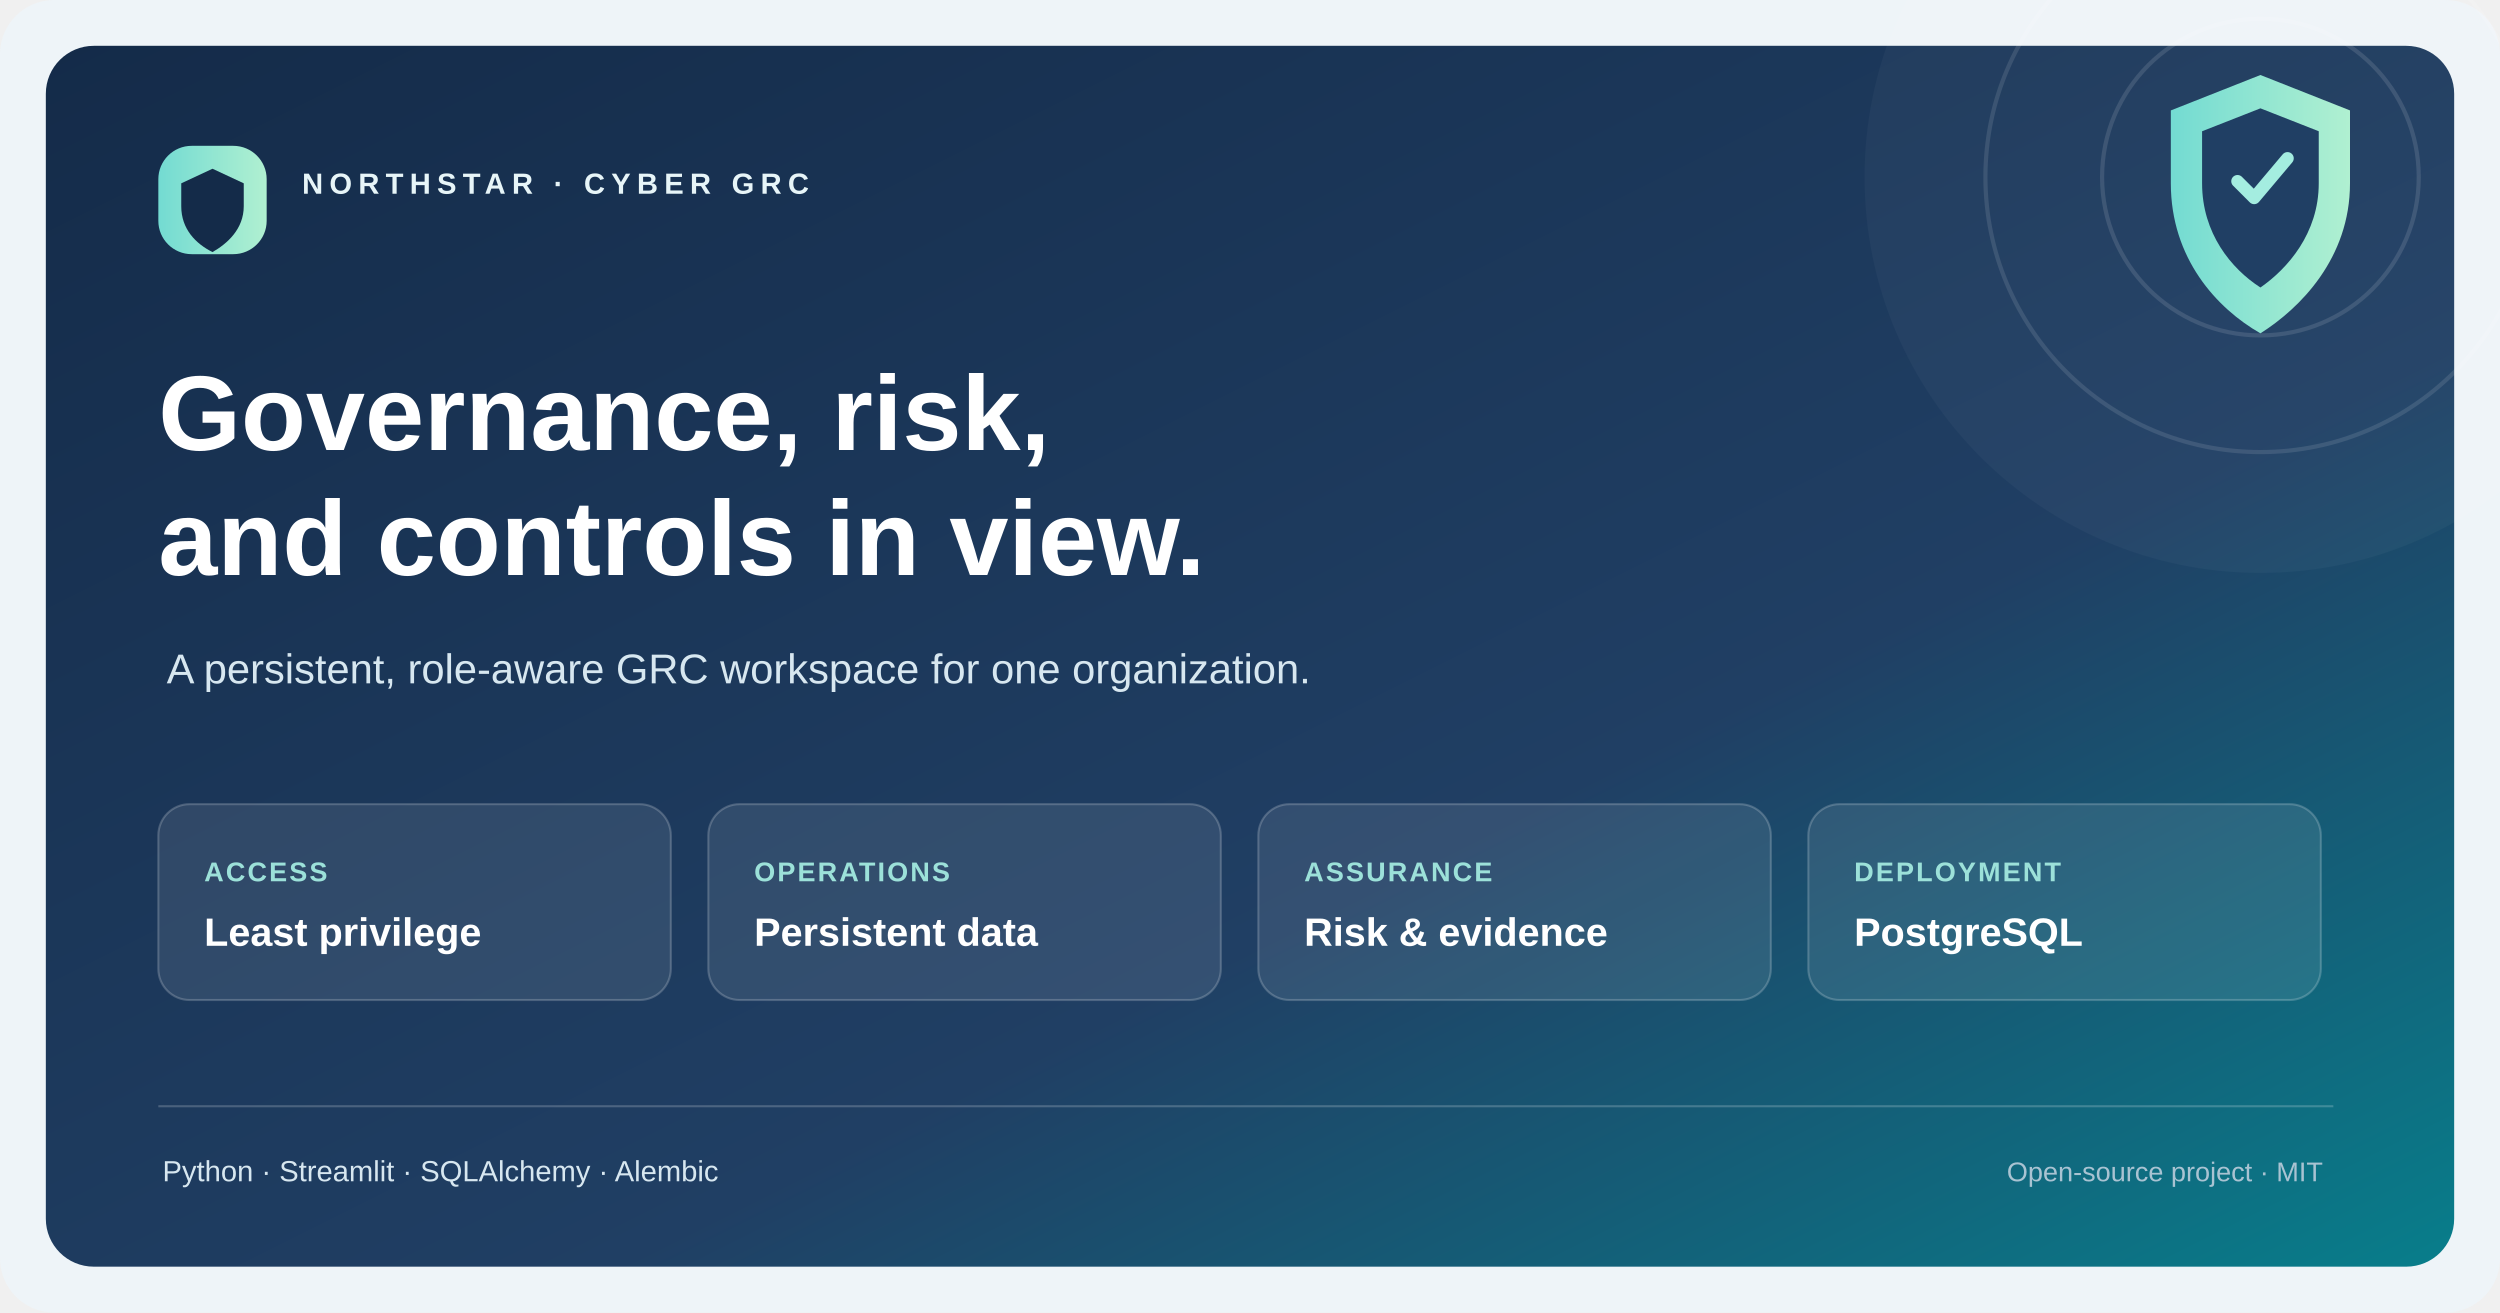
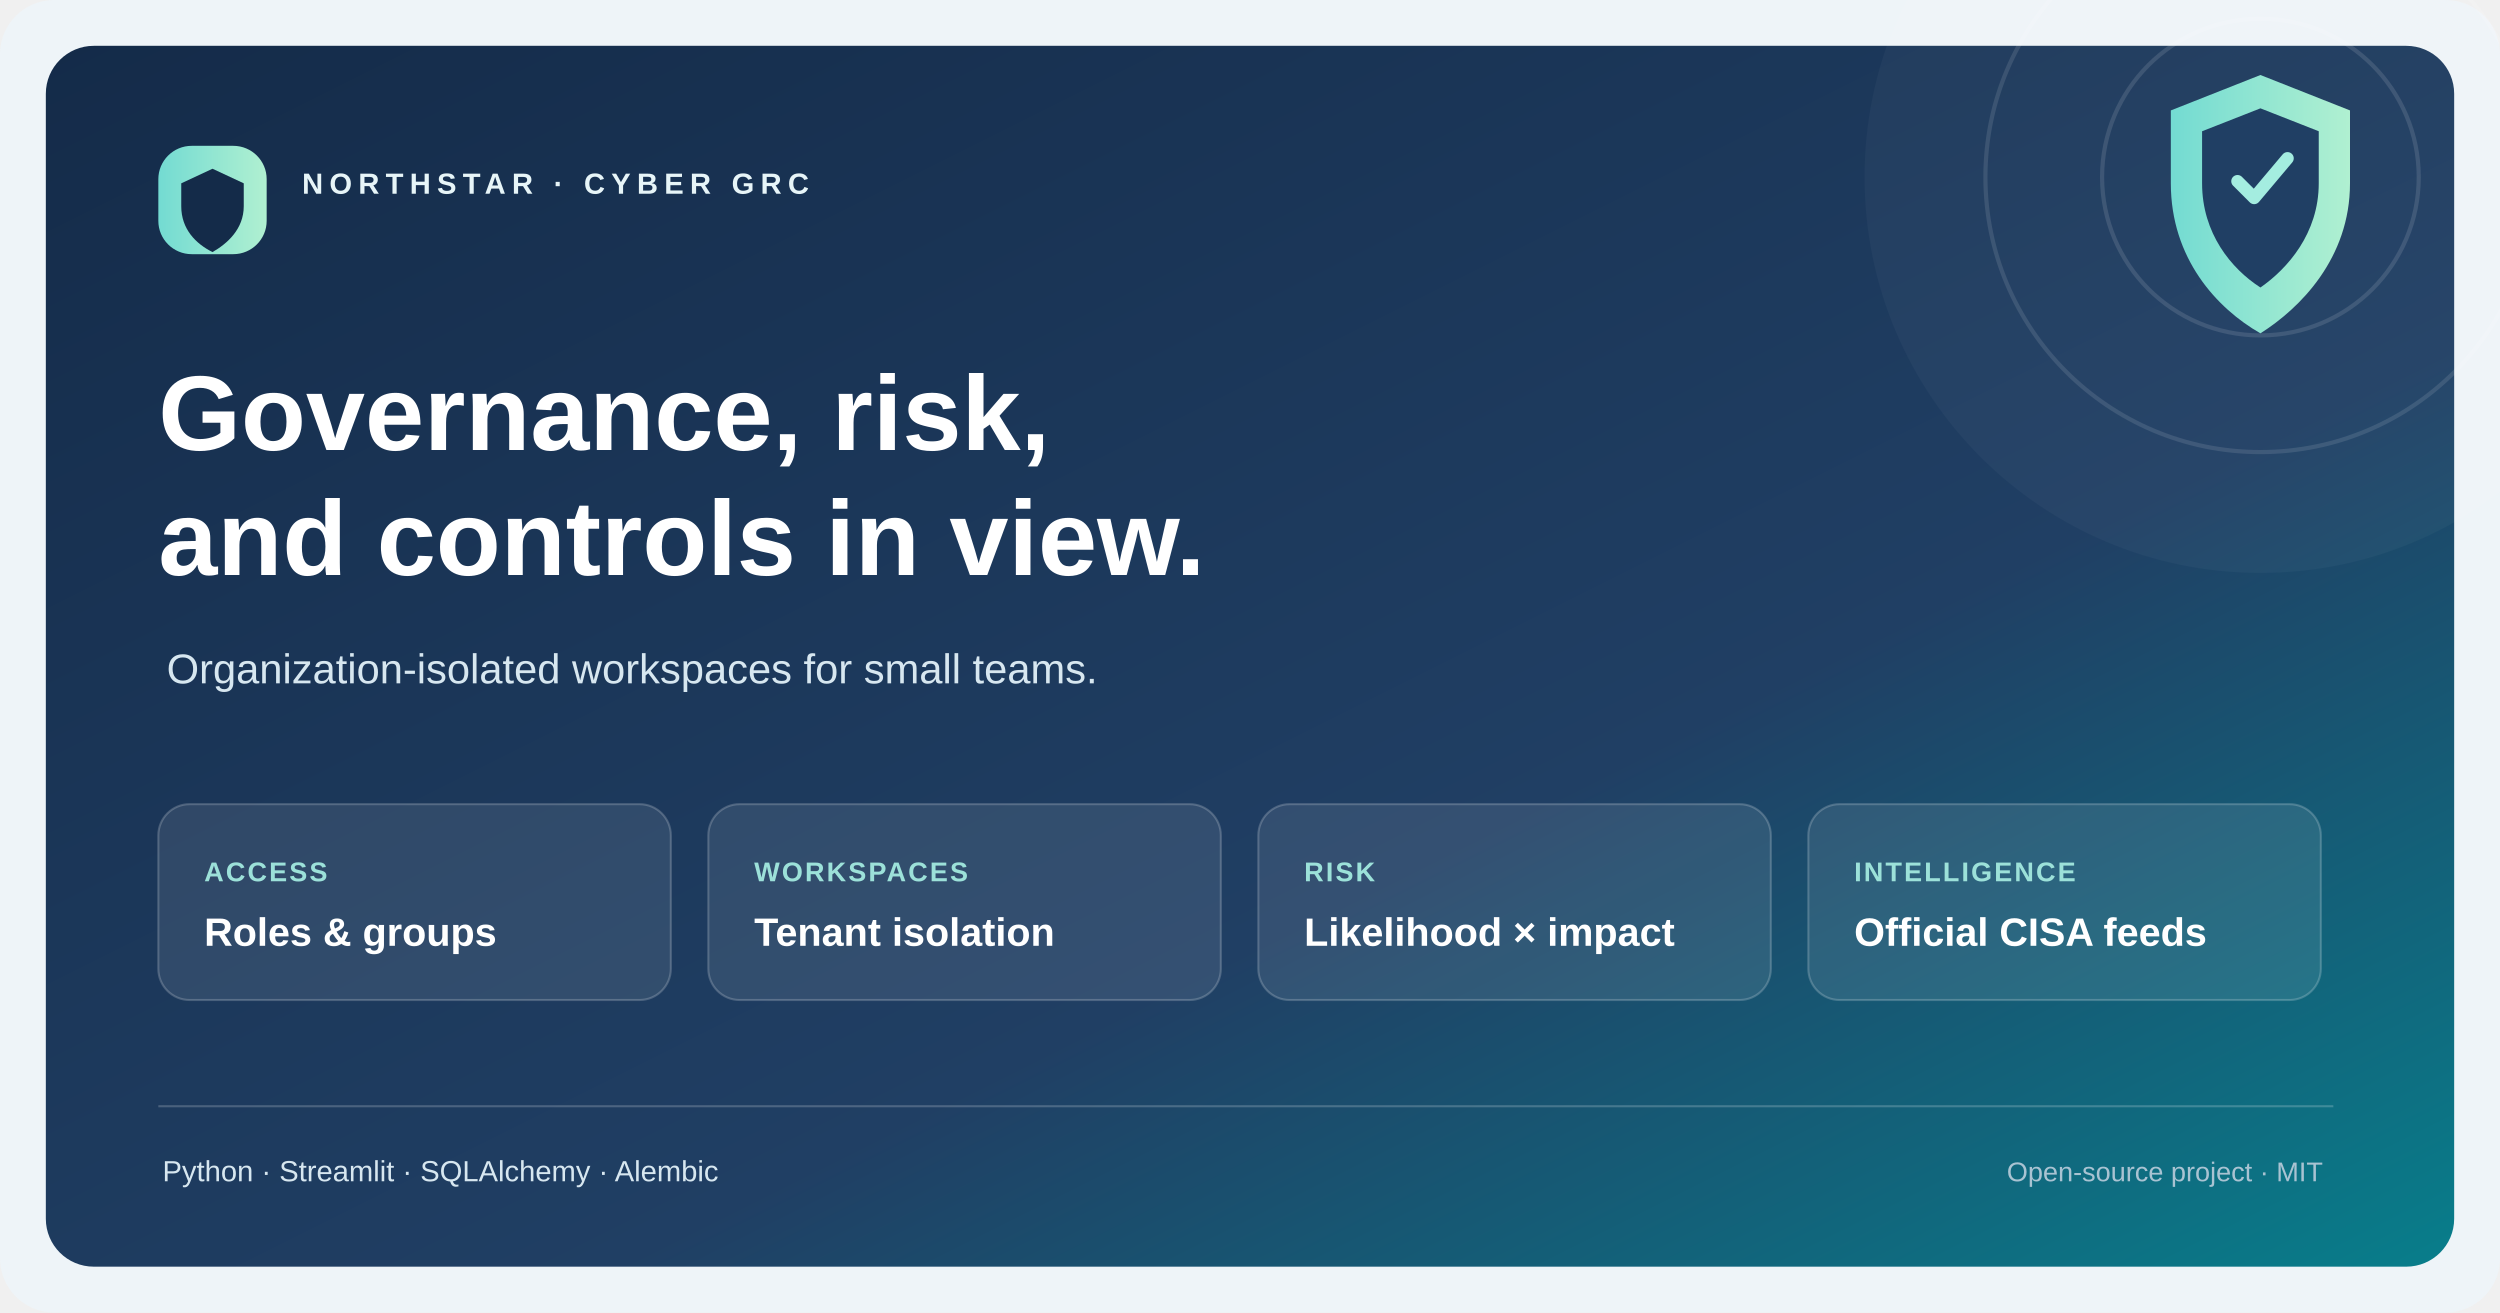
<svg xmlns="http://www.w3.org/2000/svg" viewBox="0 0 1200 630" role="img" aria-labelledby="title desc">
  <defs>
    <linearGradient id="background" x1="0" y1="0" x2="1" y2="1">
      <stop offset="0" stop-color="#142b49" />
      <stop offset=".62" stop-color="#203f64" />
      <stop offset="1" stop-color="#087e8b" />
    </linearGradient>
    <linearGradient id="accent" x1="0" y1="0" x2="1" y2="0">
      <stop offset="0" stop-color="#73dbd2" />
      <stop offset="1" stop-color="#b0f0d1" />
    </linearGradient>
  </defs>
  <rect width="1200" height="630" rx="26" fill="#eef4f8" />
  <rect x="22" y="22" width="1156" height="586" rx="23" fill="url(#background)" />
  <circle cx="1085" cy="85" r="190" fill="#fff" fill-opacity=".035" />
  <circle cx="1085" cy="85" r="132" fill="none" stroke="#fff" stroke-opacity=".11" stroke-width="2" />
  <circle cx="1085" cy="85" r="76" fill="none" stroke="#fff" stroke-opacity=".12" stroke-width="2" />
  <path d="M1085 36l43 17v35c0 36-24 60-43 72-21-12-43-36-43-72V53z" fill="url(#accent)" />
  <path d="M1085 52l28 11v25c0 24-15 41-28 50-14-9-28-26-28-50V63z" fill="#203f64" />
  <path d="M1074 87l8 8 16-19" fill="none" stroke="#a4ede0" stroke-linecap="round" stroke-linejoin="round" stroke-width="6" />
  <rect x="76" y="70" width="52" height="52" rx="16" fill="url(#accent)" />
  <path d="M102 81l15 7v11c0 11-8 18-15 22-8-4-15-11-15-22V88z" fill="#142b49" />
  <text x="145" y="93" fill="#e7f5f8" font-family="Arial,sans-serif" font-size="14" font-weight="700" letter-spacing="3">NORTHSTAR · CYBER GRC</text>
  <text x="76" y="216" fill="#fff" font-family="Arial,sans-serif" font-size="51" font-weight="700">Governance, risk,</text>
  <text x="76" y="276" fill="#fff" font-family="Arial,sans-serif" font-size="51" font-weight="700">and controls in view.</text>
-   <text x="80" y="328" fill="#d7e7f0" font-family="Arial,sans-serif" font-size="20">A persistent, role-aware GRC workspace for one organization.</text>
+   <text x="80" y="328" fill="#d7e7f0" font-family="Arial,sans-serif" font-size="20">Organization-isolated workspaces for small teams.</text>
  <rect x="76" y="386" width="246" height="94" rx="15" fill="#fff" fill-opacity=".09" stroke="#fff" stroke-opacity=".2" />
  <rect x="340" y="386" width="246" height="94" rx="15" fill="#fff" fill-opacity=".09" stroke="#fff" stroke-opacity=".2" />
  <rect x="604" y="386" width="246" height="94" rx="15" fill="#fff" fill-opacity=".09" stroke="#fff" stroke-opacity=".2" />
  <rect x="868" y="386" width="246" height="94" rx="15" fill="#fff" fill-opacity=".09" stroke="#fff" stroke-opacity=".2" />
  <text x="98" y="423" fill="#9ce1d9" font-family="Arial,sans-serif" font-size="13" font-weight="700" letter-spacing="1">ACCESS</text>
-   <text x="98" y="454" fill="#fff" font-family="Arial,sans-serif" font-size="19" font-weight="700">Least privilege</text>
-   <text x="362" y="423" fill="#9ce1d9" font-family="Arial,sans-serif" font-size="13" font-weight="700" letter-spacing="1">OPERATIONS</text>
-   <text x="362" y="454" fill="#fff" font-family="Arial,sans-serif" font-size="19" font-weight="700">Persistent data</text>
-   <text x="626" y="423" fill="#9ce1d9" font-family="Arial,sans-serif" font-size="13" font-weight="700" letter-spacing="1">ASSURANCE</text>
-   <text x="626" y="454" fill="#fff" font-family="Arial,sans-serif" font-size="19" font-weight="700">Risk &amp; evidence</text>
-   <text x="890" y="423" fill="#9ce1d9" font-family="Arial,sans-serif" font-size="13" font-weight="700" letter-spacing="1">DEPLOYMENT</text>
-   <text x="890" y="454" fill="#fff" font-family="Arial,sans-serif" font-size="19" font-weight="700">PostgreSQL</text>
+   <text x="98" y="454" fill="#fff" font-family="Arial,sans-serif" font-size="19" font-weight="700">Roles &amp; groups</text>
+   <text x="362" y="423" fill="#9ce1d9" font-family="Arial,sans-serif" font-size="13" font-weight="700" letter-spacing="1">WORKSPACES</text>
+   <text x="362" y="454" fill="#fff" font-family="Arial,sans-serif" font-size="19" font-weight="700">Tenant isolation</text>
+   <text x="626" y="423" fill="#9ce1d9" font-family="Arial,sans-serif" font-size="13" font-weight="700" letter-spacing="1">RISK</text>
+   <text x="626" y="454" fill="#fff" font-family="Arial,sans-serif" font-size="19" font-weight="700">Likelihood × impact</text>
+   <text x="890" y="423" fill="#9ce1d9" font-family="Arial,sans-serif" font-size="13" font-weight="700" letter-spacing="1">INTELLIGENCE</text>
+   <text x="890" y="454" fill="#fff" font-family="Arial,sans-serif" font-size="19" font-weight="700">Official CISA feeds</text>
  <line x1="76" y1="531" x2="1120" y2="531" stroke="#fff" stroke-opacity=".2" />
  <text x="78" y="567" fill="#d7e7f0" font-family="Arial,sans-serif" font-size="14">Python · Streamlit · SQLAlchemy · Alembic</text>
  <text x="1115" y="567" text-anchor="end" fill="#a9c3d2" font-family="Arial,sans-serif" font-size="13">Open-source project · MIT</text>
</svg>
